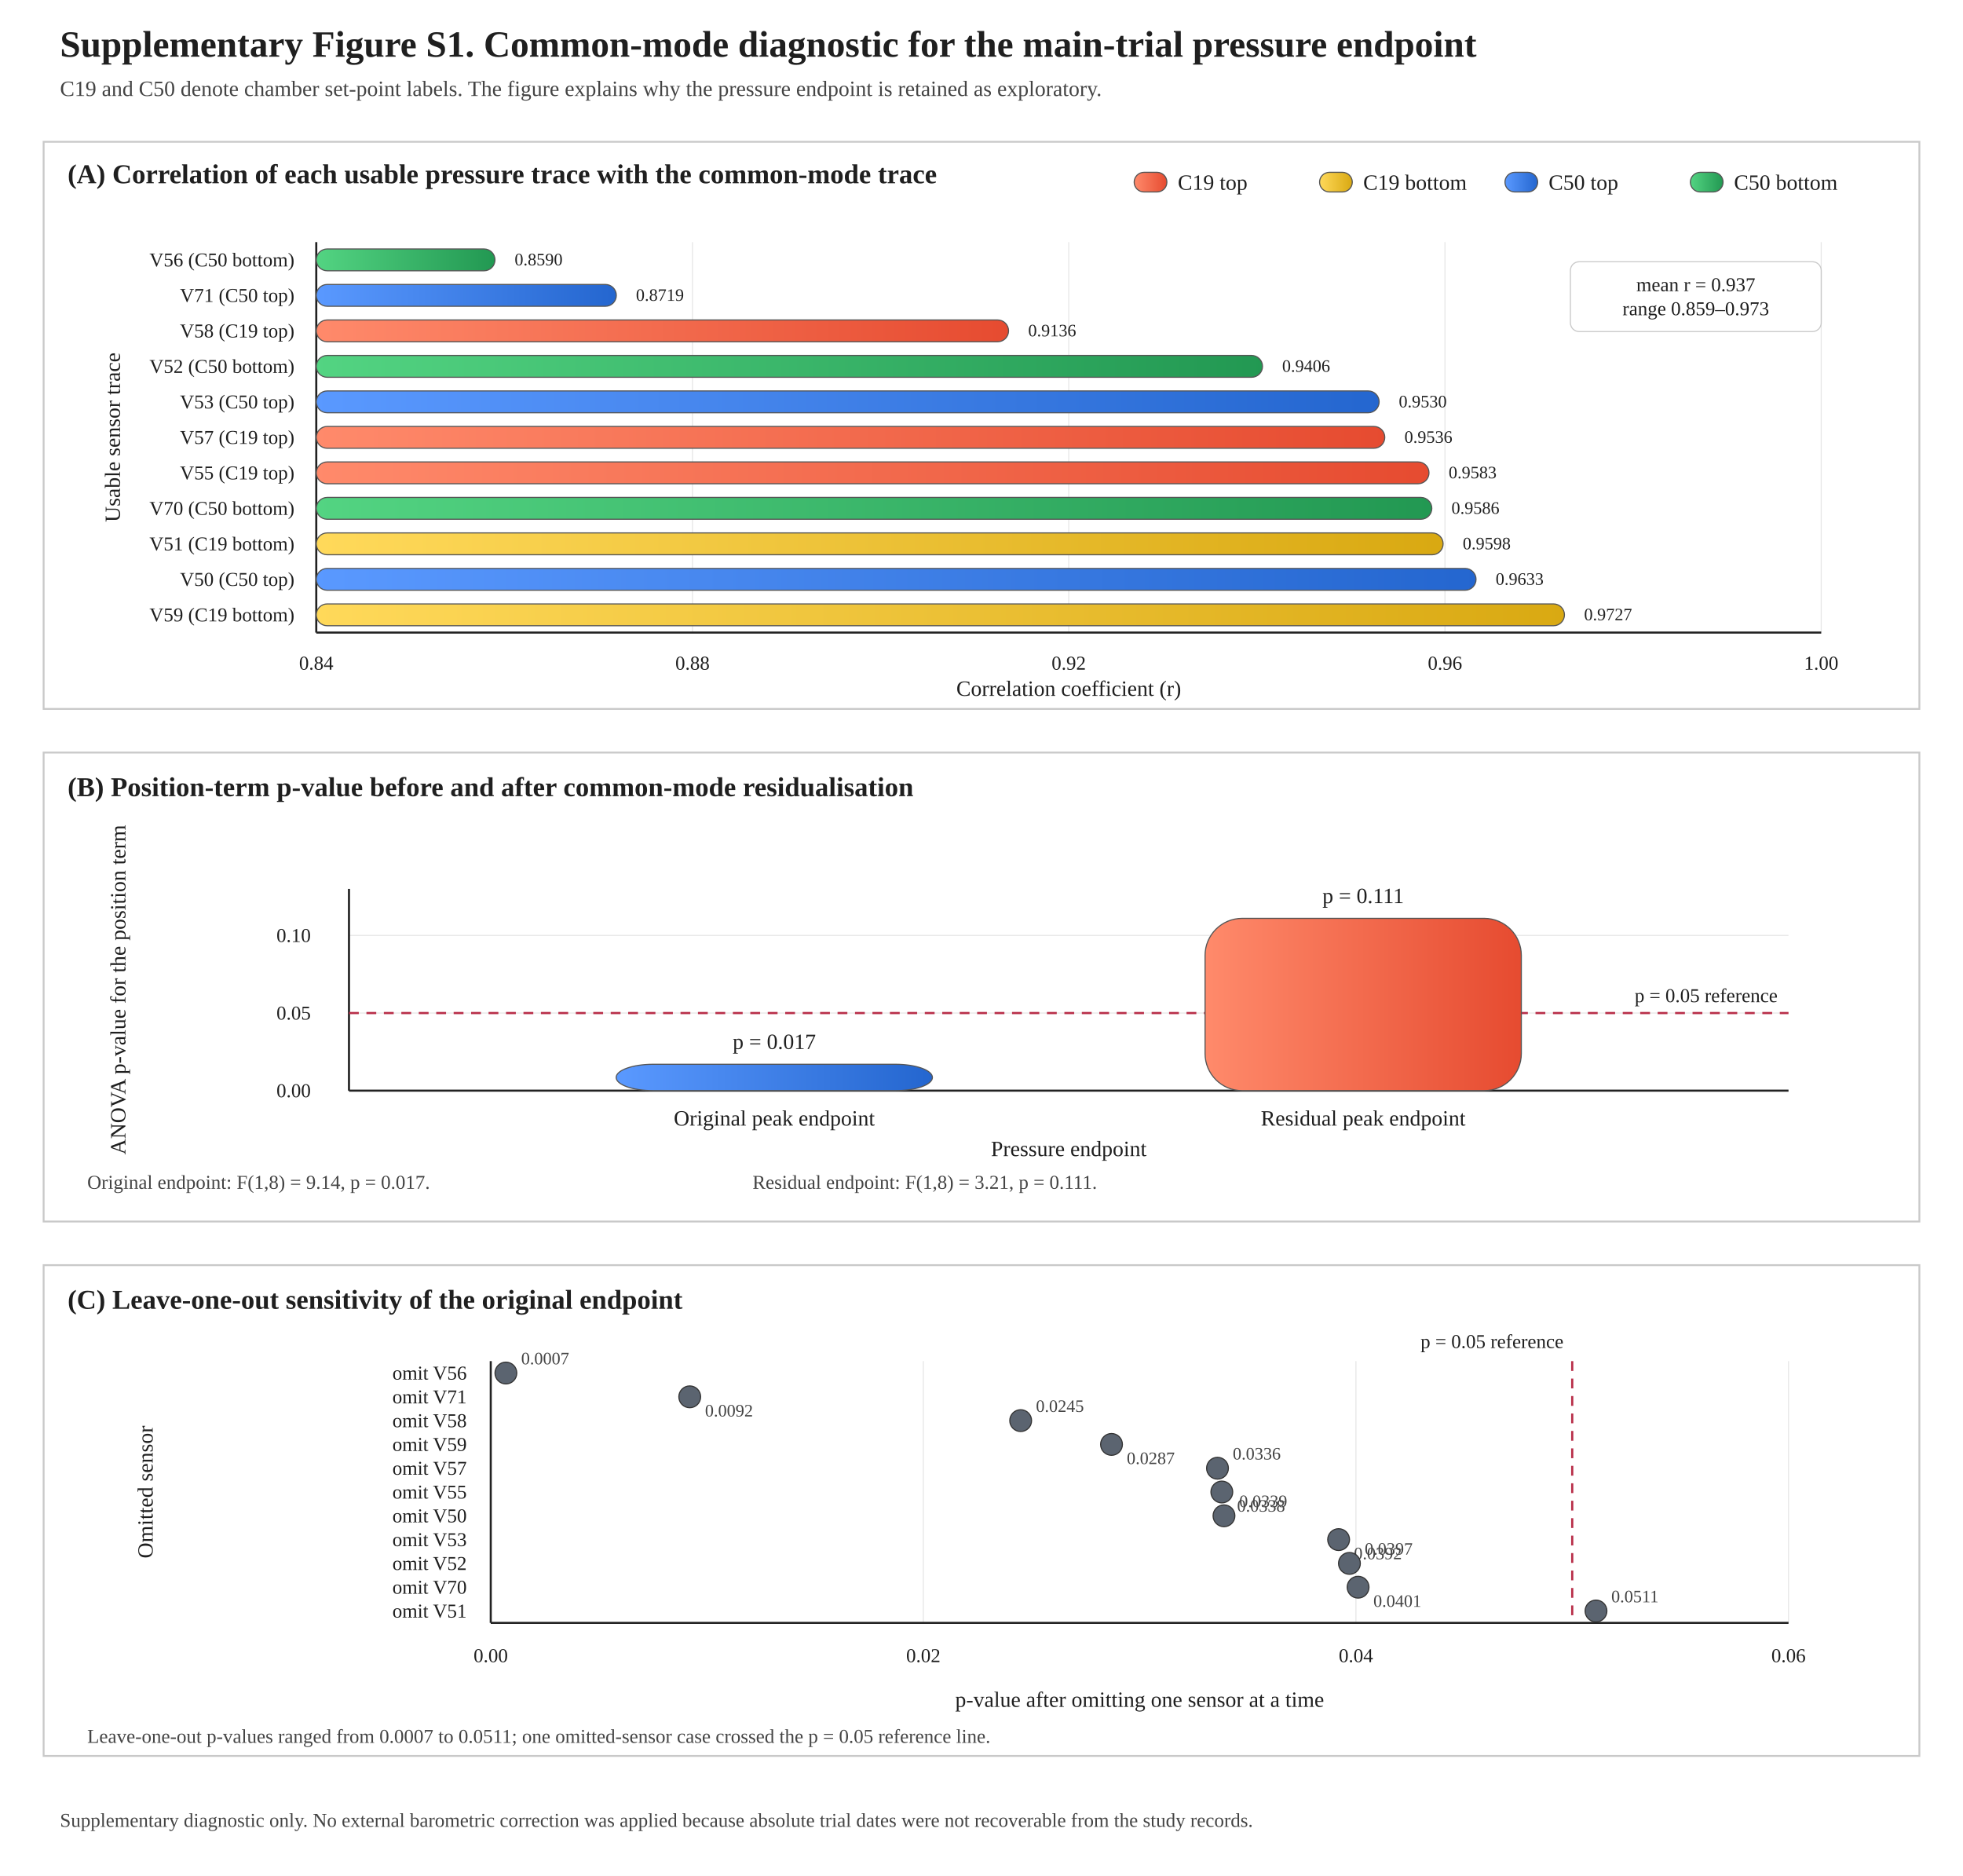
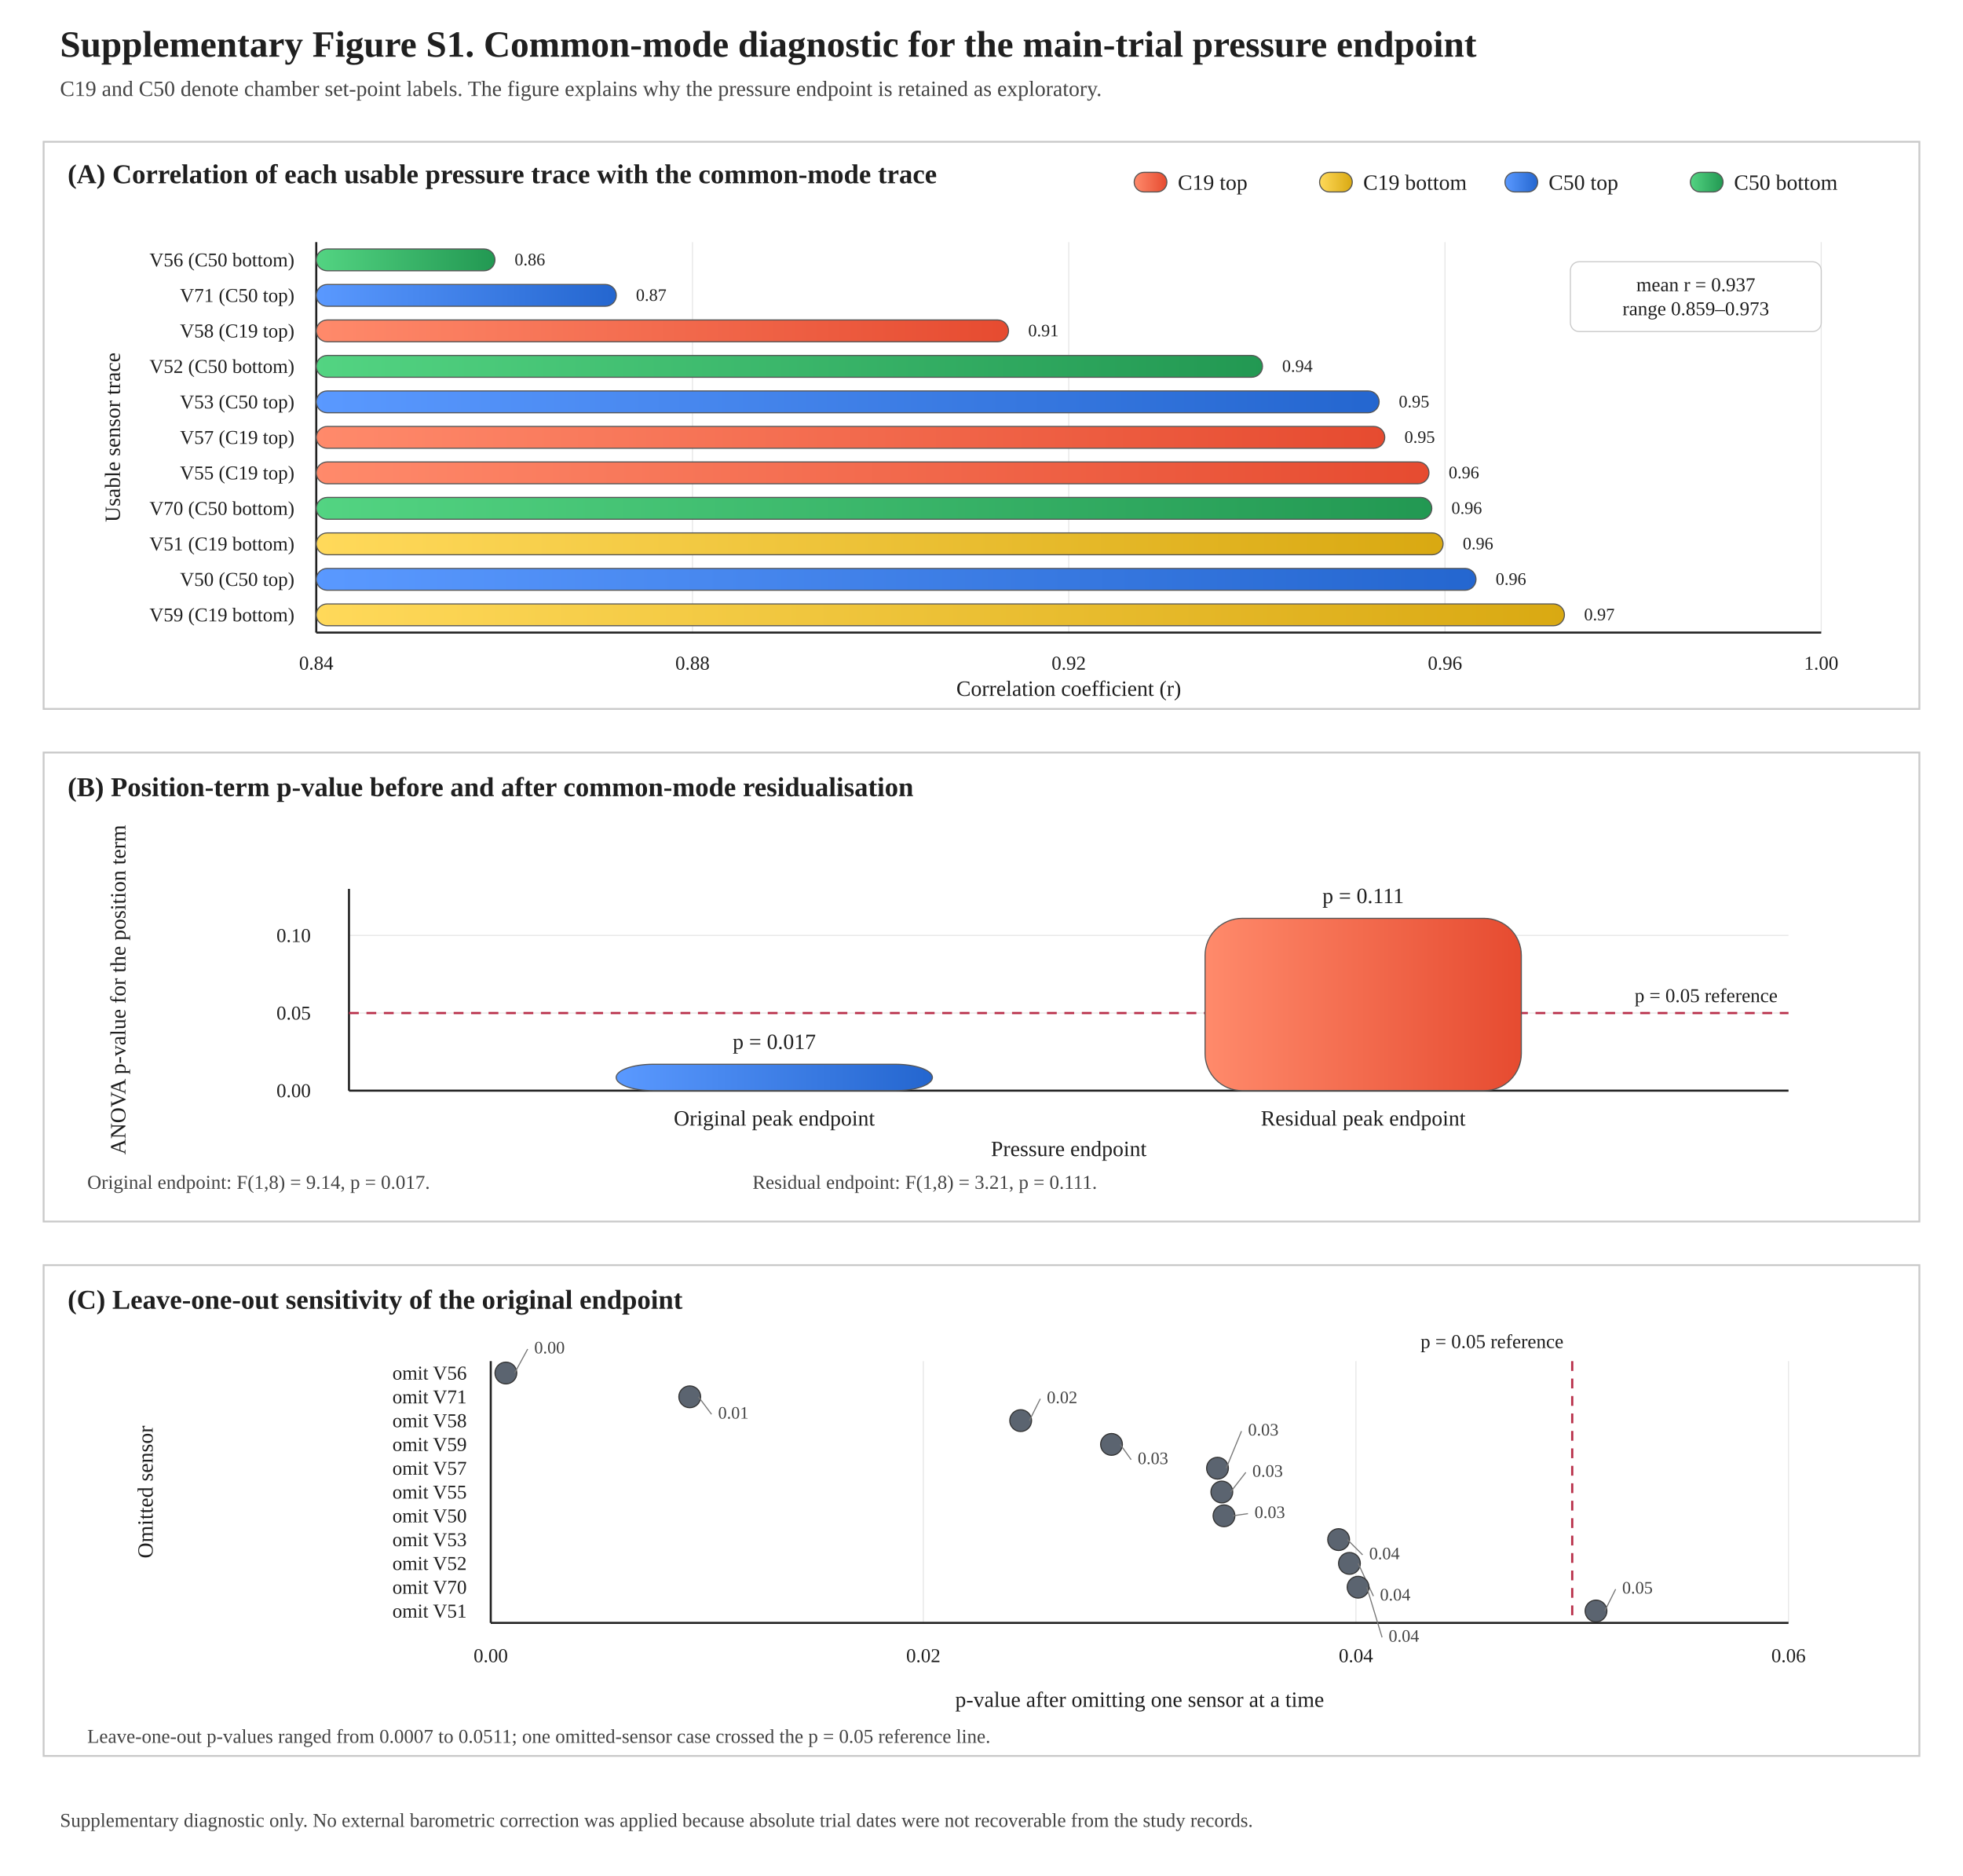
<svg xmlns="http://www.w3.org/2000/svg" width="1800" height="1720" viewBox="0 0 1800 1720">
  <defs>
    <linearGradient id="r" x1="0" x2="1">
      <stop offset="0%" stop-color="#ff8a6b" />
      <stop offset="100%" stop-color="#e64b30" />
    </linearGradient>
    <linearGradient id="y" x1="0" x2="1">
      <stop offset="0%" stop-color="#ffd95a" />
      <stop offset="100%" stop-color="#d9a912" />
    </linearGradient>
    <linearGradient id="bl" x1="0" x2="1">
      <stop offset="0%" stop-color="#5a99ff" />
      <stop offset="100%" stop-color="#2466cf" />
    </linearGradient>
    <linearGradient id="g" x1="0" x2="1">
      <stop offset="0%" stop-color="#53d482" />
      <stop offset="100%" stop-color="#229852" />
    </linearGradient>
  </defs>
  <rect width="1800" height="1720" fill="white" />
-   <style>text{font-family:'Times New Roman',Times,serif;fill:#1f1f1f}.title{font-size:34px;font-weight:bold}.sub{font-size:20px;fill:#444}.panel{font-size:25px;font-weight:bold}.lab{font-size:20px}.tick{font-size:18px}.note{font-size:18px;fill:#444}.ptval{font-size:16px;fill:#444}.barval{font-size:16px;fill:#222}.box{fill:white;stroke:#c9c9c9;stroke-width:1.7}.axis{stroke:#222;stroke-width:1.9}.grid{stroke:#e7e7e7;stroke-width:1}.ref{stroke:#b82f49;stroke-width:2;stroke-dasharray:9 7}</style>
+   <style>text{font-family:'Times New Roman',Times,serif;fill:#1f1f1f}.title{font-size:34px;font-weight:bold}.sub{font-size:20px;fill:#444}.panel{font-size:25px;font-weight:bold}.lab{font-size:20px}.tick{font-size:18px}.note{font-size:18px;fill:#444}.ptval{font-size:16px;fill:#444}.barval{font-size:16px;fill:#222}.box{fill:white;stroke:#c9c9c9;stroke-width:1.7}.axis{stroke:#222;stroke-width:1.9}.grid{stroke:#e7e7e7;stroke-width:1}.ref{stroke:#b82f49;stroke-width:2;stroke-dasharray:9 7}.leader{stroke:#777;stroke-width:1}</style>
  <text x="55" y="52" class="title">Supplementary Figure S1. Common-mode diagnostic for the main-trial pressure endpoint</text>
  <text x="55" y="88" class="sub">C19 and C50 denote chamber set-point labels. The figure explains why the pressure endpoint is retained as exploratory.</text>
  <rect x="40" y="130" width="1720" height="520" class="box" />
  <rect x="40" y="690" width="1720" height="430" class="box" />
  <rect x="40" y="1160" width="1720" height="450" class="box" />
  <text x="62" y="168" class="panel">(A) Correlation of each usable pressure trace with the common-mode trace</text>
  <rect x="1040" y="158" width="30" height="18" rx="9" fill="url(#r)" stroke="#555" />
  <text x="1080" y="174" class="lab">C19 top</text>
  <rect x="1210" y="158" width="30" height="18" rx="9" fill="url(#y)" stroke="#555" />
  <text x="1250" y="174" class="lab">C19 bottom</text>
  <rect x="1380" y="158" width="30" height="18" rx="9" fill="url(#bl)" stroke="#555" />
  <text x="1420" y="174" class="lab">C50 top</text>
  <rect x="1550" y="158" width="30" height="18" rx="9" fill="url(#g)" stroke="#555" />
  <text x="1590" y="174" class="lab">C50 bottom</text>
  <line x1="290" y1="222" x2="290" y2="580" class="grid" />
  <text x="290" y="614" text-anchor="middle" class="tick">0.84</text>
  <line x1="635" y1="222" x2="635" y2="580" class="grid" />
  <text x="635" y="614" text-anchor="middle" class="tick">0.88</text>
  <line x1="980" y1="222" x2="980" y2="580" class="grid" />
  <text x="980" y="614" text-anchor="middle" class="tick">0.92</text>
  <line x1="1325" y1="222" x2="1325" y2="580" class="grid" />
  <text x="1325" y="614" text-anchor="middle" class="tick">0.96</text>
  <line x1="1670" y1="222" x2="1670" y2="580" class="grid" />
  <text x="1670" y="614" text-anchor="middle" class="tick">1.00</text>
  <line x1="290" y1="580" x2="1670" y2="580" class="axis" />
  <line x1="290" y1="222" x2="290" y2="580" class="axis" />
  <text x="980.0" y="638" text-anchor="middle" class="lab">Correlation coefficient (r)</text>
  <text x="110" y="401.0" transform="rotate(-90 110 401.0)" text-anchor="middle" class="lab">Usable sensor trace</text>
  <text x="270" y="244.273" text-anchor="end" class="tick">V56 (C50 bottom)</text>
  <rect x="290" y="228.273" width="163.875" height="20" rx="10" fill="url(#g)" stroke="#555" />
-   <text x="471.875" y="243.273" text-anchor="start" class="barval">0.8590</text>
+   <text x="471.875" y="243.273" text-anchor="start" class="barval">0.86</text>
  <text x="270" y="276.818" text-anchor="end" class="tick">V71 (C50 top)</text>
  <rect x="290" y="260.818" width="275.138" height="20" rx="10" fill="url(#bl)" stroke="#555" />
-   <text x="583.138" y="275.818" text-anchor="start" class="barval">0.8719</text>
+   <text x="583.138" y="275.818" text-anchor="start" class="barval">0.87</text>
  <text x="270" y="309.364" text-anchor="end" class="tick">V58 (C19 top)</text>
  <rect x="290" y="293.364" width="634.8" height="20" rx="10" fill="url(#r)" stroke="#555" />
-   <text x="942.8" y="308.364" text-anchor="start" class="barval">0.9136</text>
+   <text x="942.8" y="308.364" text-anchor="start" class="barval">0.91</text>
  <text x="270" y="341.909" text-anchor="end" class="tick">V52 (C50 bottom)</text>
  <rect x="290" y="325.909" width="867.675" height="20" rx="10" fill="url(#g)" stroke="#555" />
-   <text x="1175.675" y="340.909" text-anchor="start" class="barval">0.9406</text>
+   <text x="1175.675" y="340.909" text-anchor="start" class="barval">0.94</text>
  <text x="270" y="374.455" text-anchor="end" class="tick">V53 (C50 top)</text>
  <rect x="290" y="358.455" width="974.625" height="20" rx="10" fill="url(#bl)" stroke="#555" />
-   <text x="1282.625" y="373.455" text-anchor="start" class="barval">0.9530</text>
+   <text x="1282.625" y="373.455" text-anchor="start" class="barval">0.95</text>
  <text x="270" y="407.0" text-anchor="end" class="tick">V57 (C19 top)</text>
  <rect x="290" y="391.0" width="979.8" height="20" rx="10" fill="url(#r)" stroke="#555" />
-   <text x="1287.8" y="406.0" text-anchor="start" class="barval">0.9536</text>
+   <text x="1287.8" y="406.0" text-anchor="start" class="barval">0.95</text>
  <text x="270" y="439.545" text-anchor="end" class="tick">V55 (C19 top)</text>
  <rect x="290" y="423.545" width="1020.338" height="20" rx="10" fill="url(#r)" stroke="#555" />
-   <text x="1328.338" y="438.545" text-anchor="start" class="barval">0.9583</text>
+   <text x="1328.338" y="438.545" text-anchor="start" class="barval">0.96</text>
  <text x="270" y="472.091" text-anchor="end" class="tick">V70 (C50 bottom)</text>
  <rect x="290" y="456.091" width="1022.925" height="20" rx="10" fill="url(#g)" stroke="#555" />
-   <text x="1330.925" y="471.091" text-anchor="start" class="barval">0.9586</text>
+   <text x="1330.925" y="471.091" text-anchor="start" class="barval">0.96</text>
  <text x="270" y="504.636" text-anchor="end" class="tick">V51 (C19 bottom)</text>
  <rect x="290" y="488.636" width="1033.275" height="20" rx="10" fill="url(#y)" stroke="#555" />
-   <text x="1341.275" y="503.636" text-anchor="start" class="barval">0.9598</text>
+   <text x="1341.275" y="503.636" text-anchor="start" class="barval">0.96</text>
  <text x="270" y="537.182" text-anchor="end" class="tick">V50 (C50 top)</text>
  <rect x="290" y="521.182" width="1063.463" height="20" rx="10" fill="url(#bl)" stroke="#555" />
-   <text x="1371.463" y="536.182" text-anchor="start" class="barval">0.9633</text>
+   <text x="1371.463" y="536.182" text-anchor="start" class="barval">0.96</text>
  <text x="270" y="569.727" text-anchor="end" class="tick">V59 (C19 bottom)</text>
  <rect x="290" y="553.727" width="1144.538" height="20" rx="10" fill="url(#y)" stroke="#555" />
-   <text x="1452.538" y="568.727" text-anchor="start" class="barval">0.9727</text>
+   <text x="1452.538" y="568.727" text-anchor="start" class="barval">0.97</text>
  <rect x="1440" y="240" width="230" height="64" rx="8" fill="white" stroke="#c9c9c9" />
  <text x="1555" y="267" text-anchor="middle" class="tick">mean r = 0.937</text>
  <text x="1555" y="289" text-anchor="middle" class="tick">range 0.859–0.973</text>
  <text x="62" y="730" class="panel">(B) Position-term p-value before and after common-mode residualisation</text>
  <line x1="320" y1="1000.0" x2="1640" y2="1000.0" class="grid" />
  <text x="285" y="1006.0" text-anchor="end" class="tick">0.00</text>
  <line x1="320" y1="928.846" x2="1640" y2="928.846" class="grid" />
  <text x="285" y="934.846" text-anchor="end" class="tick">0.05</text>
  <line x1="320" y1="857.692" x2="1640" y2="857.692" class="grid" />
  <text x="285" y="863.692" text-anchor="end" class="tick">0.10</text>
  <line x1="320" y1="815" x2="320" y2="1000" class="axis" />
  <line x1="320" y1="1000" x2="1640" y2="1000" class="axis" />
  <line x1="320" y1="928.846" x2="1640" y2="928.846" class="ref" />
  <text x="1630" y="918.846" text-anchor="end" class="tick" fill="#b82f49">p = 0.05 reference</text>
  <text x="980.0" y="1060" text-anchor="middle" class="lab">Pressure endpoint</text>
  <text x="115" y="907.5" transform="rotate(-90 115 907.5)" text-anchor="middle" class="lab">ANOVA p-value for the position term</text>
  <rect x="565.0" y="975.808" width="290" height="24.192" rx="34" fill="url(#bl)" stroke="#555" />
  <text x="710" y="961.808" text-anchor="middle" class="lab">p = 0.017</text>
  <text x="710" y="1032" text-anchor="middle" class="lab">Original peak endpoint</text>
  <rect x="1105.0" y="842.038" width="290" height="157.962" rx="34" fill="url(#r)" stroke="#555" />
  <text x="1250" y="828.038" text-anchor="middle" class="lab">p = 0.111</text>
  <text x="1250" y="1032" text-anchor="middle" class="lab">Residual peak endpoint</text>
  <text x="80" y="1090" class="note">Original endpoint: F(1,8) = 9.14, p = 0.017.</text>
  <text x="690" y="1090" class="note">Residual endpoint: F(1,8) = 3.21, p = 0.111.</text>
  <text x="62" y="1200" class="panel">(C) Leave-one-out sensitivity of the original endpoint</text>
  <line x1="450.0" y1="1248" x2="450.0" y2="1488" class="grid" />
  <text x="450.0" y="1524" text-anchor="middle" class="tick">0.00</text>
  <line x1="846.667" y1="1248" x2="846.667" y2="1488" class="grid" />
  <text x="846.667" y="1524" text-anchor="middle" class="tick">0.02</text>
  <line x1="1243.333" y1="1248" x2="1243.333" y2="1488" class="grid" />
  <text x="1243.333" y="1524" text-anchor="middle" class="tick">0.04</text>
  <line x1="1640.0" y1="1248" x2="1640.0" y2="1488" class="grid" />
  <text x="1640.0" y="1524" text-anchor="middle" class="tick">0.06</text>
  <line x1="450" y1="1248" x2="450" y2="1488" class="axis" />
  <line x1="450" y1="1488" x2="1640" y2="1488" class="axis" />
  <line x1="1441.667" y1="1248" x2="1441.667" y2="1488" class="ref" />
  <text x="1433.667" y="1236" text-anchor="end" class="tick" fill="#b82f49">p = 0.05 reference</text>
  <text x="1045.0" y="1565" text-anchor="middle" class="lab">p-value after omitting one sensor at a time</text>
  <text x="140" y="1368.0" transform="rotate(-90 140 1368.0)" text-anchor="middle" class="lab">Omitted sensor</text>
  <text x="428" y="1264.909" text-anchor="end" class="tick">omit V56</text>
  <circle cx="463.883" cy="1258.909" r="10" fill="#5b6470" stroke="#333" />
-   <text x="477.883" y="1250.909" text-anchor="start" class="ptval">0.0007</text>
+   <line x1="471.883" y1="1258.909" x2="483.883" y2="1236.909" class="leader" />
+   <text x="489.883" y="1240.909" text-anchor="start" class="ptval">0.00</text>
  <text x="428" y="1286.727" text-anchor="end" class="tick">omit V71</text>
  <circle cx="632.467" cy="1280.727" r="10" fill="#5b6470" stroke="#333" />
-   <text x="646.467" y="1298.727" text-anchor="start" class="ptval">0.0092</text>
+   <line x1="640.467" y1="1280.727" x2="652.467" y2="1296.727" class="leader" />
+   <text x="658.467" y="1300.727" text-anchor="start" class="ptval">0.01</text>
  <text x="428" y="1308.545" text-anchor="end" class="tick">omit V58</text>
  <circle cx="935.917" cy="1302.545" r="10" fill="#5b6470" stroke="#333" />
-   <text x="949.917" y="1294.545" text-anchor="start" class="ptval">0.0245</text>
+   <line x1="943.917" y1="1302.545" x2="953.917" y2="1282.545" class="leader" />
+   <text x="959.917" y="1286.545" text-anchor="start" class="ptval">0.02</text>
  <text x="428" y="1330.364" text-anchor="end" class="tick">omit V59</text>
  <circle cx="1019.217" cy="1324.364" r="10" fill="#5b6470" stroke="#333" />
-   <text x="1033.217" y="1342.364" text-anchor="start" class="ptval">0.0287</text>
+   <line x1="1027.217" y1="1324.364" x2="1037.217" y2="1338.364" class="leader" />
+   <text x="1043.217" y="1342.364" text-anchor="start" class="ptval">0.03</text>
  <text x="428" y="1352.182" text-anchor="end" class="tick">omit V57</text>
  <circle cx="1116.4" cy="1346.182" r="10" fill="#5b6470" stroke="#333" />
-   <text x="1130.4" y="1338.182" text-anchor="start" class="ptval">0.0336</text>
+   <line x1="1124.4" y1="1346.182" x2="1138.4" y2="1312.182" class="leader" />
+   <text x="1144.4" y="1316.182" text-anchor="start" class="ptval">0.03</text>
  <text x="428" y="1374.0" text-anchor="end" class="tick">omit V55</text>
  <circle cx="1120.367" cy="1368.0" r="10" fill="#5b6470" stroke="#333" />
-   <text x="1134.367" y="1386.0" text-anchor="start" class="ptval">0.0338</text>
+   <line x1="1128.367" y1="1368.0" x2="1142.367" y2="1350.0" class="leader" />
+   <text x="1148.367" y="1354.0" text-anchor="start" class="ptval">0.03</text>
  <text x="428" y="1395.818" text-anchor="end" class="tick">omit V50</text>
  <circle cx="1122.35" cy="1389.818" r="10" fill="#5b6470" stroke="#333" />
-   <text x="1136.35" y="1381.818" text-anchor="start" class="ptval">0.0339</text>
+   <line x1="1130.35" y1="1389.818" x2="1144.35" y2="1387.818" class="leader" />
+   <text x="1150.35" y="1391.818" text-anchor="start" class="ptval">0.03</text>
  <text x="428" y="1417.636" text-anchor="end" class="tick">omit V53</text>
  <circle cx="1227.467" cy="1411.636" r="10" fill="#5b6470" stroke="#333" />
-   <text x="1241.467" y="1429.636" text-anchor="start" class="ptval">0.0392</text>
+   <line x1="1235.467" y1="1411.636" x2="1249.467" y2="1425.636" class="leader" />
+   <text x="1255.467" y="1429.636" text-anchor="start" class="ptval">0.04</text>
  <text x="428" y="1439.455" text-anchor="end" class="tick">omit V52</text>
  <circle cx="1237.383" cy="1433.455" r="10" fill="#5b6470" stroke="#333" />
-   <text x="1251.383" y="1425.455" text-anchor="start" class="ptval">0.0397</text>
+   <line x1="1245.383" y1="1433.455" x2="1259.383" y2="1463.455" class="leader" />
+   <text x="1265.383" y="1467.455" text-anchor="start" class="ptval">0.04</text>
  <text x="428" y="1461.273" text-anchor="end" class="tick">omit V70</text>
  <circle cx="1245.317" cy="1455.273" r="10" fill="#5b6470" stroke="#333" />
-   <text x="1259.317" y="1473.273" text-anchor="start" class="ptval">0.0401</text>
+   <line x1="1253.317" y1="1455.273" x2="1267.317" y2="1501.273" class="leader" />
+   <text x="1273.317" y="1505.273" text-anchor="start" class="ptval">0.04</text>
  <text x="428" y="1483.091" text-anchor="end" class="tick">omit V51</text>
  <circle cx="1463.483" cy="1477.091" r="10" fill="#5b6470" stroke="#333" />
-   <text x="1477.483" y="1469.091" text-anchor="start" class="ptval">0.0511</text>
+   <line x1="1471.483" y1="1477.091" x2="1481.483" y2="1457.091" class="leader" />
+   <text x="1487.483" y="1461.091" text-anchor="start" class="ptval">0.05</text>
  <text x="80" y="1598" class="note">Leave-one-out p-values ranged from 0.0007 to 0.0511; one omitted-sensor case crossed the p = 0.05 reference line.</text>
  <text x="55" y="1675" class="note">Supplementary diagnostic only. No external barometric correction was applied because absolute trial dates were not recoverable from the study records.</text>
</svg>
